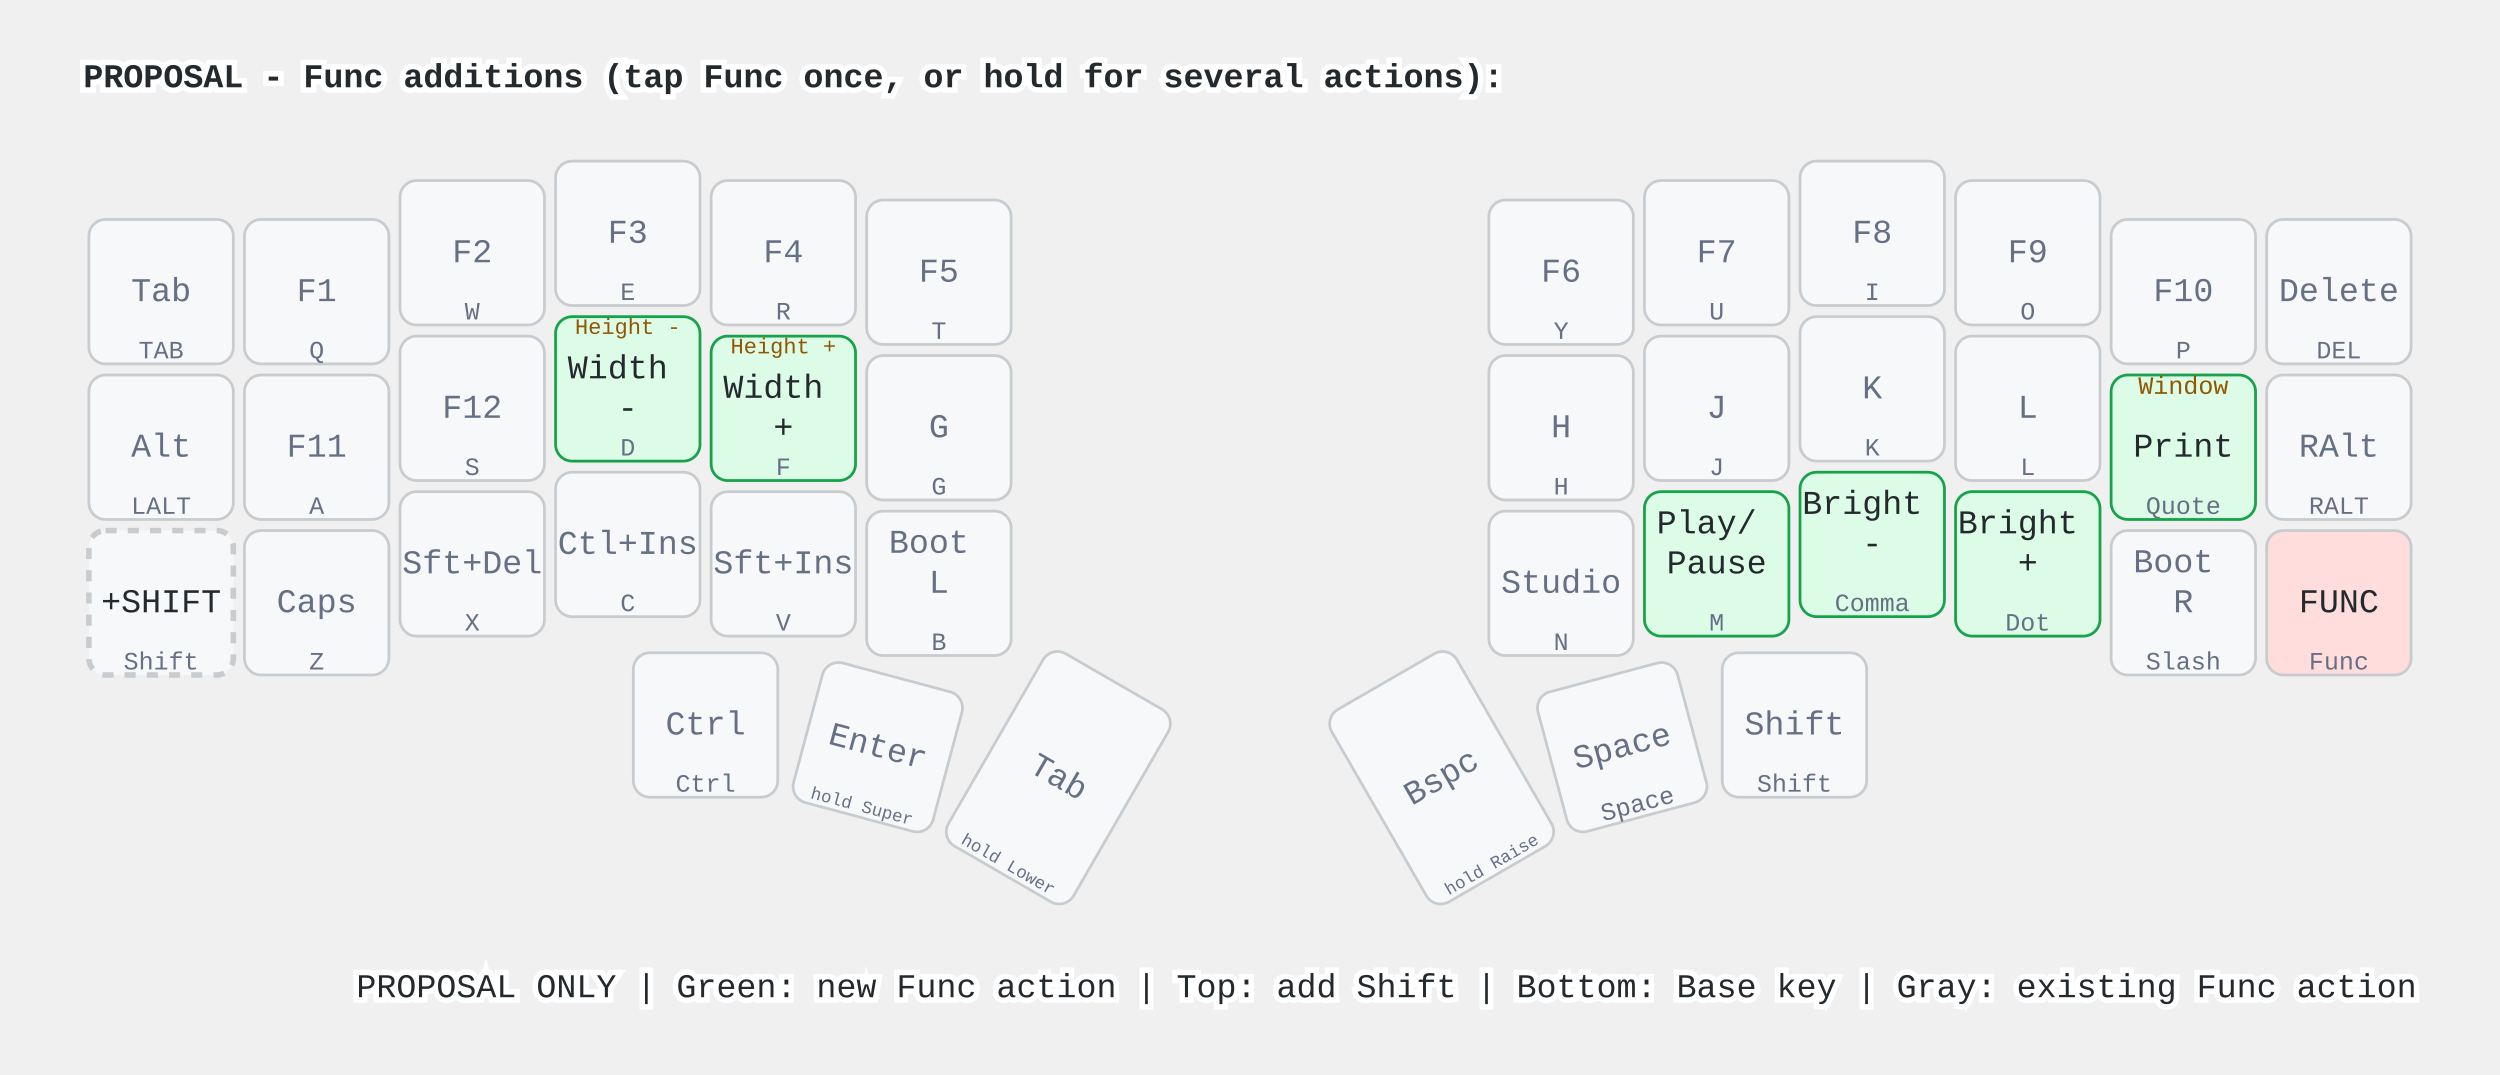
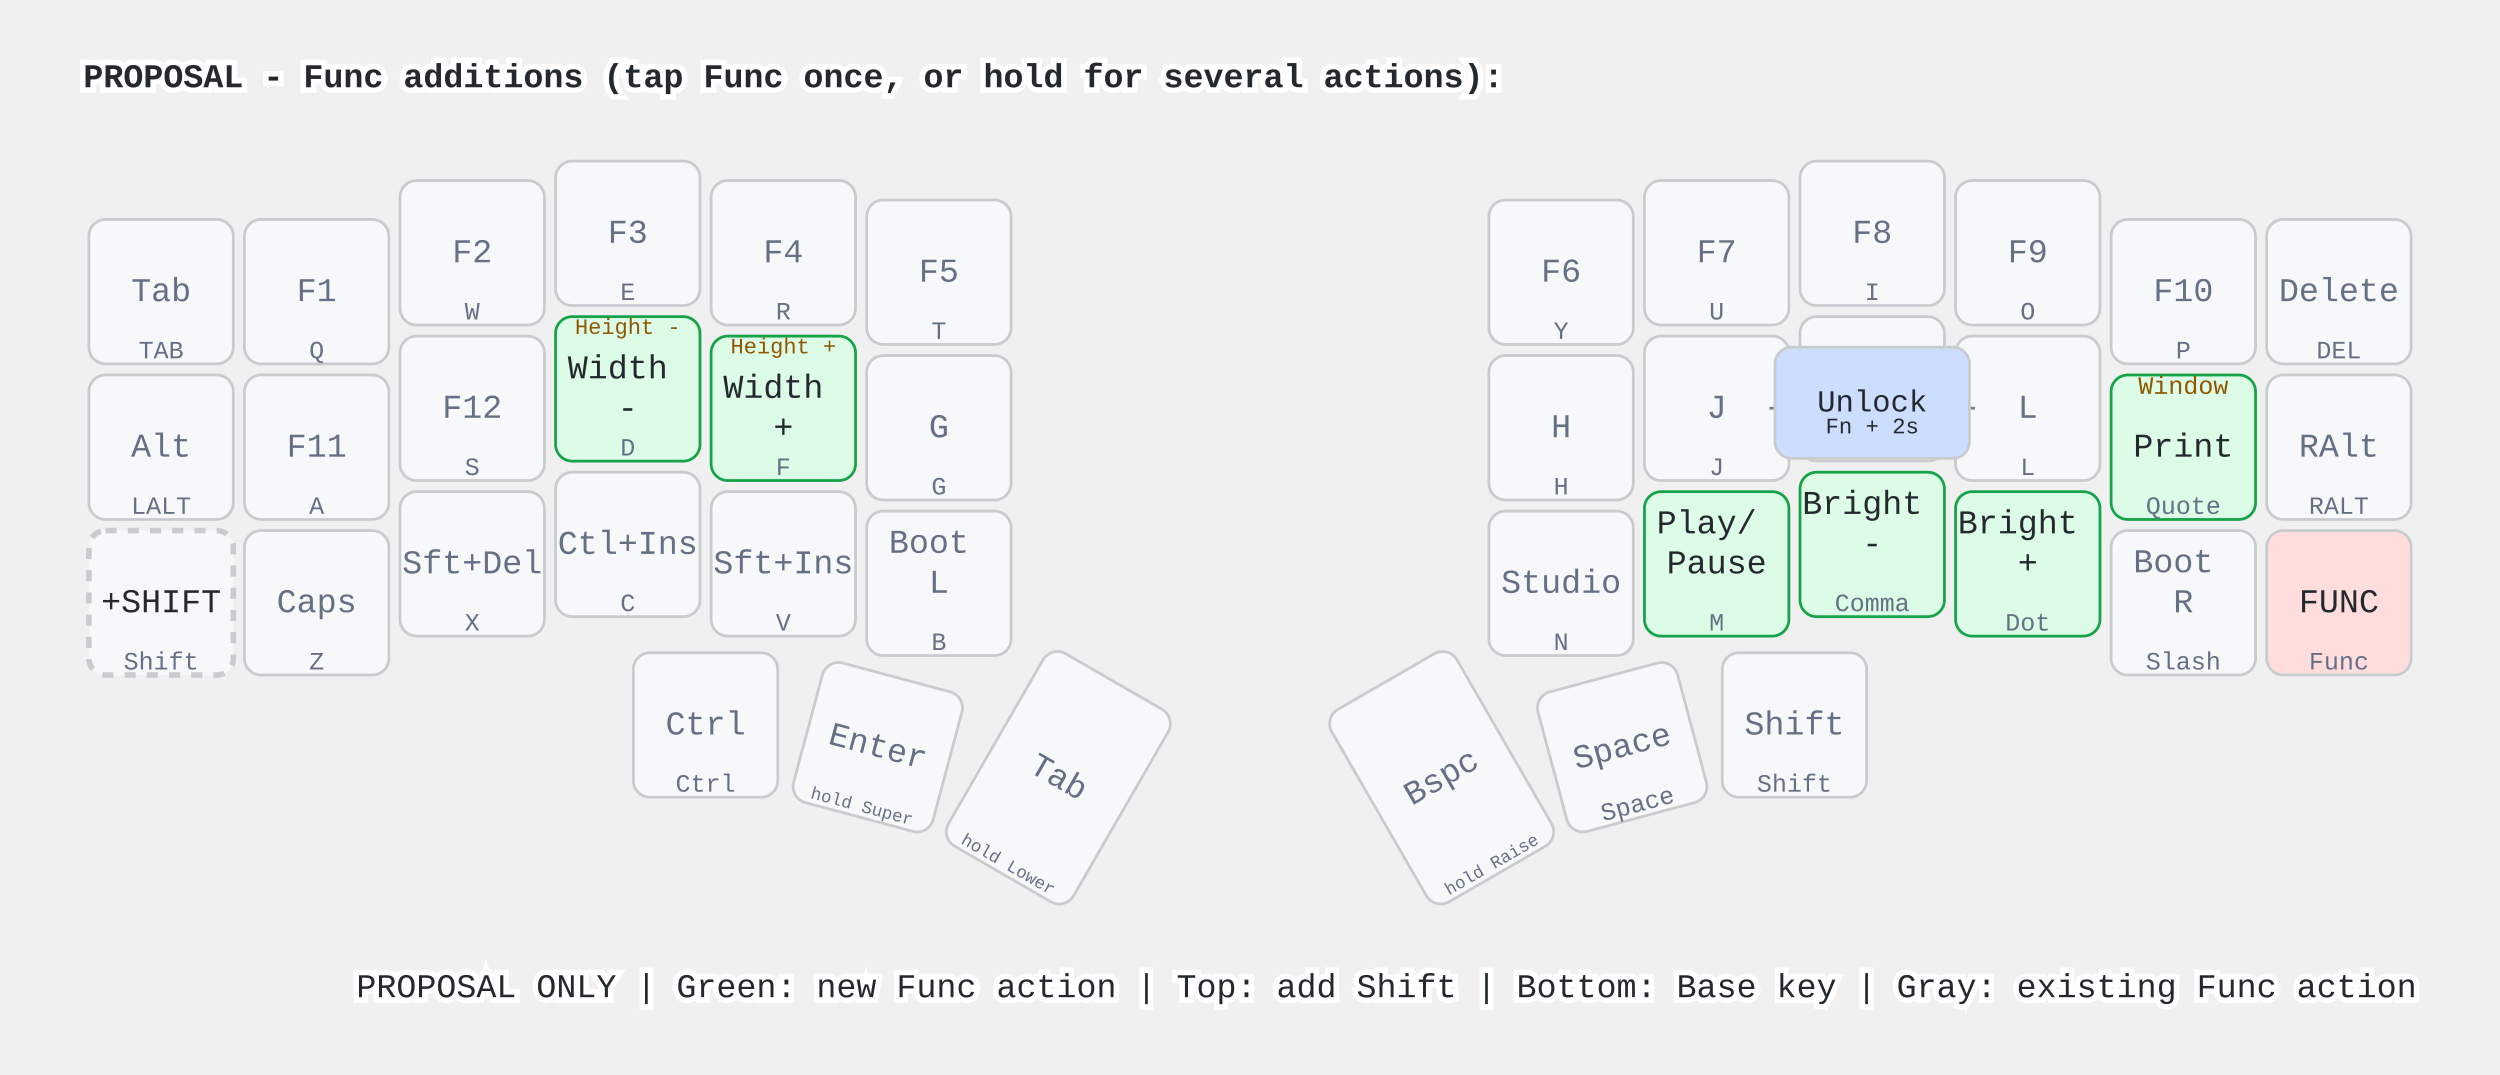
<svg xmlns="http://www.w3.org/2000/svg" width="900" height="387" viewBox="0 0 900 387" class="keymap">
  <style>/* inherit to force styles through use tags */
svg path {
    fill: inherit;
}

/* font and background color specifications */
svg.keymap {
    font-family: SFMono-Regular,Consolas,Liberation Mono,Menlo,monospace;
    font-size: 14px;
    font-kerning: normal;
    text-rendering: optimizeLegibility;
    fill: #24292e;
}

/* default key styling */
rect.key {
    fill: #f6f8fa;
}

rect.key, rect.combo {
    stroke: #c9cccf;
    stroke-width: 1;
}

/* default key side styling, only used is draw_key_sides is set */
rect.side {
    filter: brightness(90%);
}

/* color accent for combo boxes */
rect.combo, rect.combo-separate {
    fill: #cdf;
}

/* color accent for held keys */
rect.held, rect.combo.held {
    fill: #fdd;
}

/* color accent for ghost (optional) keys */
rect.ghost, rect.combo.ghost {
    stroke-dasharray: 4, 4;
    stroke-width: 2;
}

text {
    text-anchor: middle;
    dominant-baseline: middle;
}

/* styling for layer labels */
text.label {
    font-weight: bold;
    text-anchor: start;
    stroke: white;
    stroke-width: 4;
    paint-order: stroke;
}

/* styling for optional footer */
text.footer {
    text-anchor: end;
    dominant-baseline: auto;
    stroke: white;
    stroke-width: 4;
    paint-order: stroke;
}

/* styling for combo tap, and key non-tap label text */
text.combo, text.hold, text.shifted, text.left, text.right {
    font-size: 11px;
}

text.hold {
    text-anchor: middle;
    dominant-baseline: auto;
}

text.shifted {
    text-anchor: middle;
    dominant-baseline: hanging;
}

text.left {
    text-anchor: start;
}

text.right {
    text-anchor: end;
}

text.layer-activator {
    text-decoration: underline;
}

/* styling for hold/shifted label text in combo box */
text.combo.hold, text.combo.shifted, text.combo.left, text.combo.right {
    font-size: 8px;
}

/* lighter symbol for transparent keys */
text.trans {
    fill: #7b7e81;
}

/* styling for combo dendrons */
path.combo {
    stroke-width: 1;
    stroke: gray;
    fill: none;
}

/* Start Tabler Icons Cleanup */
/* cannot use height/width with glyphs */
.icon-tabler &gt; path {
    fill: inherit;
    stroke: inherit;
    stroke-width: 2;
}
/* hide tabler's default box */
.icon-tabler &gt; path[stroke="none"][fill="none"] {
    visibility: hidden;
}
/* End Tabler Icons Cleanup */

svg.keymap { font-size: 12px; }
text.key.hold { font-size: 9px; fill: #667085; }
text.key.shifted { font-size: 9px; fill: #925600; }
rect.proposed { fill: #dcfce7; stroke: #16a34a; }
rect.existing { fill: #f6f8fa; }
text.existing { fill: #667085; }
</style>
  <g transform="translate(30, 0)" class="layer-PROPOSAL - Func additions (tap Func once, or hold for several actions)">
    <text x="0" y="28" class="label" id="PROPOSAL---Func-additions-tap-Func-once-or-hold-for-several-actions">PROPOSAL - Func additions (tap Func once, or hold for several actions):</text>
    <g transform="translate(0, 56)">
      <g transform="translate(28, 49)" class="key existing keypos-0">
        <rect rx="6" ry="6" x="-26" y="-26" width="52" height="52" class="key existing" />
        <text x="0" y="0" class="key existing tap">Tab</text>
        <text x="0" y="24" class="key existing hold">TAB</text>
      </g>
      <g transform="translate(84, 49)" class="key existing keypos-1">
        <rect rx="6" ry="6" x="-26" y="-26" width="52" height="52" class="key existing" />
        <text x="0" y="0" class="key existing tap">F1</text>
        <text x="0" y="24" class="key existing hold">Q</text>
      </g>
      <g transform="translate(140, 35)" class="key existing keypos-2">
        <rect rx="6" ry="6" x="-26" y="-26" width="52" height="52" class="key existing" />
        <text x="0" y="0" class="key existing tap">F2</text>
        <text x="0" y="24" class="key existing hold">W</text>
      </g>
      <g transform="translate(196, 28)" class="key existing keypos-3">
        <rect rx="6" ry="6" x="-26" y="-26" width="52" height="52" class="key existing" />
        <text x="0" y="0" class="key existing tap">F3</text>
        <text x="0" y="24" class="key existing hold">E</text>
      </g>
      <g transform="translate(252, 35)" class="key existing keypos-4">
        <rect rx="6" ry="6" x="-26" y="-26" width="52" height="52" class="key existing" />
        <text x="0" y="0" class="key existing tap">F4</text>
        <text x="0" y="24" class="key existing hold">R</text>
      </g>
      <g transform="translate(308, 42)" class="key existing keypos-5">
        <rect rx="6" ry="6" x="-26" y="-26" width="52" height="52" class="key existing" />
        <text x="0" y="0" class="key existing tap">F5</text>
        <text x="0" y="24" class="key existing hold">T</text>
      </g>
      <g transform="translate(532, 42)" class="key existing keypos-6">
        <rect rx="6" ry="6" x="-26" y="-26" width="52" height="52" class="key existing" />
        <text x="0" y="0" class="key existing tap">F6</text>
        <text x="0" y="24" class="key existing hold">Y</text>
      </g>
      <g transform="translate(588, 35)" class="key existing keypos-7">
        <rect rx="6" ry="6" x="-26" y="-26" width="52" height="52" class="key existing" />
        <text x="0" y="0" class="key existing tap">F7</text>
        <text x="0" y="24" class="key existing hold">U</text>
      </g>
      <g transform="translate(644, 28)" class="key existing keypos-8">
        <rect rx="6" ry="6" x="-26" y="-26" width="52" height="52" class="key existing" />
        <text x="0" y="0" class="key existing tap">F8</text>
        <text x="0" y="24" class="key existing hold">I</text>
      </g>
      <g transform="translate(700, 35)" class="key existing keypos-9">
        <rect rx="6" ry="6" x="-26" y="-26" width="52" height="52" class="key existing" />
        <text x="0" y="0" class="key existing tap">F9</text>
        <text x="0" y="24" class="key existing hold">O</text>
      </g>
      <g transform="translate(756, 49)" class="key existing keypos-10">
        <rect rx="6" ry="6" x="-26" y="-26" width="52" height="52" class="key existing" />
        <text x="0" y="0" class="key existing tap">F10</text>
        <text x="0" y="24" class="key existing hold">P</text>
      </g>
      <g transform="translate(812, 49)" class="key existing keypos-11">
        <rect rx="6" ry="6" x="-26" y="-26" width="52" height="52" class="key existing" />
        <text x="0" y="0" class="key existing tap">Delete</text>
        <text x="0" y="24" class="key existing hold">DEL</text>
      </g>
      <g transform="translate(28, 105)" class="key existing keypos-12">
        <rect rx="6" ry="6" x="-26" y="-26" width="52" height="52" class="key existing" />
        <text x="0" y="0" class="key existing tap">Alt</text>
        <text x="0" y="24" class="key existing hold">LALT</text>
      </g>
      <g transform="translate(84, 105)" class="key existing keypos-13">
        <rect rx="6" ry="6" x="-26" y="-26" width="52" height="52" class="key existing" />
        <text x="0" y="0" class="key existing tap">F11</text>
        <text x="0" y="24" class="key existing hold">A</text>
      </g>
      <g transform="translate(140, 91)" class="key existing keypos-14">
        <rect rx="6" ry="6" x="-26" y="-26" width="52" height="52" class="key existing" />
        <text x="0" y="0" class="key existing tap">F12</text>
        <text x="0" y="24" class="key existing hold">S</text>
      </g>
      <g transform="translate(196, 84)" class="key proposed keypos-15">
        <rect rx="6" ry="6" x="-26" y="-26" width="52" height="52" class="key proposed" />
        <text x="0" y="0" class="key proposed tap">
          <tspan x="0" dy="-0.6em">Width</tspan>
          <tspan x="0" dy="1.2em">-</tspan>
        </text>
        <text x="0" y="24" class="key proposed hold">D</text>
        <text x="0" y="-24" class="key proposed shifted">
          <tspan style="font-size: 88%">Height -</tspan>
        </text>
      </g>
      <g transform="translate(252, 91)" class="key proposed keypos-16">
        <rect rx="6" ry="6" x="-26" y="-26" width="52" height="52" class="key proposed" />
        <text x="0" y="0" class="key proposed tap">
          <tspan x="0" dy="-0.6em">Width</tspan>
          <tspan x="0" dy="1.2em">+</tspan>
        </text>
        <text x="0" y="24" class="key proposed hold">F</text>
        <text x="0" y="-24" class="key proposed shifted">
          <tspan style="font-size: 88%">Height +</tspan>
        </text>
      </g>
      <g transform="translate(308, 98)" class="key existing keypos-17">
        <rect rx="6" ry="6" x="-26" y="-26" width="52" height="52" class="key existing" />
        <text x="0" y="0" class="key existing tap">G</text>
        <text x="0" y="24" class="key existing hold">G</text>
      </g>
      <g transform="translate(532, 98)" class="key existing keypos-18">
        <rect rx="6" ry="6" x="-26" y="-26" width="52" height="52" class="key existing" />
        <text x="0" y="0" class="key existing tap">H</text>
        <text x="0" y="24" class="key existing hold">H</text>
      </g>
      <g transform="translate(588, 91)" class="key existing keypos-19">
        <rect rx="6" ry="6" x="-26" y="-26" width="52" height="52" class="key existing" />
        <text x="0" y="0" class="key existing tap">J</text>
        <text x="0" y="24" class="key existing hold">J</text>
      </g>
      <g transform="translate(644, 84)" class="key existing keypos-20">
        <rect rx="6" ry="6" x="-26" y="-26" width="52" height="52" class="key existing" />
        <text x="0" y="0" class="key existing tap">K</text>
        <text x="0" y="24" class="key existing hold">K</text>
      </g>
      <g transform="translate(700, 91)" class="key existing keypos-21">
        <rect rx="6" ry="6" x="-26" y="-26" width="52" height="52" class="key existing" />
        <text x="0" y="0" class="key existing tap">L</text>
        <text x="0" y="24" class="key existing hold">L</text>
      </g>
      <g transform="translate(756, 105)" class="key proposed keypos-22">
        <rect rx="6" ry="6" x="-26" y="-26" width="52" height="52" class="key proposed" />
        <text x="0" y="0" class="key proposed tap">Print</text>
        <text x="0" y="24" class="key proposed hold">Quote</text>
        <text x="0" y="-24" class="key proposed shifted">Window</text>
      </g>
      <g transform="translate(812, 105)" class="key existing keypos-23">
        <rect rx="6" ry="6" x="-26" y="-26" width="52" height="52" class="key existing" />
        <text x="0" y="0" class="key existing tap">RAlt</text>
        <text x="0" y="24" class="key existing hold">RALT</text>
      </g>
      <g transform="translate(28, 161)" class="key ghost keypos-24">
        <rect rx="6" ry="6" x="-26" y="-26" width="52" height="52" class="key ghost" />
        <text x="0" y="0" class="key ghost tap">+SHIFT</text>
        <text x="0" y="24" class="key ghost hold">Shift</text>
      </g>
      <g transform="translate(84, 161)" class="key existing keypos-25">
        <rect rx="6" ry="6" x="-26" y="-26" width="52" height="52" class="key existing" />
        <text x="0" y="0" class="key existing tap">Caps</text>
        <text x="0" y="24" class="key existing hold">Z</text>
      </g>
      <g transform="translate(140, 147)" class="key existing keypos-26">
        <rect rx="6" ry="6" x="-26" y="-26" width="52" height="52" class="key existing" />
        <text x="0" y="0" class="key existing tap">Sft+Del</text>
        <text x="0" y="24" class="key existing hold">X</text>
      </g>
      <g transform="translate(196, 140)" class="key existing keypos-27">
        <rect rx="6" ry="6" x="-26" y="-26" width="52" height="52" class="key existing" />
        <text x="0" y="0" class="key existing tap">Ctl+Ins</text>
        <text x="0" y="24" class="key existing hold">C</text>
      </g>
      <g transform="translate(252, 147)" class="key existing keypos-28">
        <rect rx="6" ry="6" x="-26" y="-26" width="52" height="52" class="key existing" />
        <text x="0" y="0" class="key existing tap">Sft+Ins</text>
        <text x="0" y="24" class="key existing hold">V</text>
      </g>
      <g transform="translate(308, 154)" class="key existing keypos-29">
        <rect rx="6" ry="6" x="-26" y="-26" width="52" height="52" class="key existing" />
        <text x="0" y="0" class="key existing tap">
          <tspan x="0" dy="-1.2em">Boot</tspan>
          <tspan x="0" dy="1.2em">L</tspan>
        </text>
        <text x="0" y="24" class="key existing hold">B</text>
      </g>
      <g transform="translate(532, 154)" class="key existing keypos-30">
        <rect rx="6" ry="6" x="-26" y="-26" width="52" height="52" class="key existing" />
        <text x="0" y="0" class="key existing tap">Studio</text>
        <text x="0" y="24" class="key existing hold">N</text>
      </g>
      <g transform="translate(588, 147)" class="key proposed keypos-31">
        <rect rx="6" ry="6" x="-26" y="-26" width="52" height="52" class="key proposed" />
        <text x="0" y="0" class="key proposed tap">
          <tspan x="0" dy="-1.2em">Play/</tspan>
          <tspan x="0" dy="1.2em">Pause</tspan>
        </text>
        <text x="0" y="24" class="key proposed hold">M</text>
      </g>
      <g transform="translate(644, 140)" class="key proposed keypos-32">
        <rect rx="6" ry="6" x="-26" y="-26" width="52" height="52" class="key proposed" />
        <text x="0" y="0" class="key proposed tap">
          <tspan x="0" dy="-1.2em">Bright</tspan>
          <tspan x="0" dy="1.2em">-</tspan>
        </text>
        <text x="0" y="24" class="key proposed hold">Comma</text>
      </g>
      <g transform="translate(700, 147)" class="key proposed keypos-33">
        <rect rx="6" ry="6" x="-26" y="-26" width="52" height="52" class="key proposed" />
        <text x="0" y="0" class="key proposed tap">
          <tspan x="0" dy="-1.2em">Bright</tspan>
          <tspan x="0" dy="1.2em">+</tspan>
        </text>
        <text x="0" y="24" class="key proposed hold">Dot</text>
      </g>
      <g transform="translate(756, 161)" class="key existing keypos-34">
        <rect rx="6" ry="6" x="-26" y="-26" width="52" height="52" class="key existing" />
        <text x="0" y="0" class="key existing tap">
          <tspan x="0" dy="-1.2em">Boot</tspan>
          <tspan x="0" dy="1.2em">R</tspan>
        </text>
        <text x="0" y="24" class="key existing hold">Slash</text>
      </g>
      <g transform="translate(812, 161)" class="key held keypos-35">
        <rect rx="6" ry="6" x="-26" y="-26" width="52" height="52" class="key held" />
        <text x="0" y="0" class="key held tap">FUNC</text>
        <text x="0" y="24" class="key held hold">Func</text>
      </g>
      <g transform="translate(224, 205)" class="key existing keypos-36">
        <rect rx="6" ry="6" x="-26" y="-26" width="52" height="52" class="key existing" />
        <text x="0" y="0" class="key existing tap">Ctrl</text>
        <text x="0" y="24" class="key existing hold">Ctrl</text>
      </g>
      <g transform="translate(286, 213) rotate(15.0)" class="key existing keypos-37">
        <rect rx="6" ry="6" x="-26" y="-26" width="52" height="52" class="key existing" />
        <text x="0" y="0" class="key existing tap">Enter</text>
        <text x="0" y="24" class="key existing hold">
          <tspan style="font-size: 70%">hold Super</tspan>
        </text>
      </g>
      <g transform="translate(351, 224) rotate(30.0)" class="key existing keypos-38">
        <rect rx="6" ry="6" x="-26" y="-40" width="52" height="80" class="key existing" />
        <text x="0" y="0" class="key existing tap">Tab</text>
        <text x="0" y="38" class="key existing hold">
          <tspan style="font-size: 70%">hold Lower</tspan>
        </text>
      </g>
      <g transform="translate(489, 224) rotate(-30.0)" class="key existing keypos-39">
        <rect rx="6" ry="6" x="-26" y="-40" width="52" height="80" class="key existing" />
        <text x="0" y="0" class="key existing tap">Bspc</text>
        <text x="0" y="38" class="key existing hold">
          <tspan style="font-size: 70%">hold Raise</tspan>
        </text>
      </g>
      <g transform="translate(554, 213) rotate(-15.0)" class="key existing keypos-40">
        <rect rx="6" ry="6" x="-26" y="-26" width="52" height="52" class="key existing" />
        <text x="0" y="0" class="key existing tap">Space</text>
        <text x="0" y="24" class="key existing hold">Space</text>
      </g>
      <g transform="translate(616, 205)" class="key existing keypos-41">
        <rect rx="6" ry="6" x="-26" y="-26" width="52" height="52" class="key existing" />
        <text x="0" y="0" class="key existing tap">Shift</text>
        <text x="0" y="24" class="key existing hold">Shift</text>
      </g>
+       <g class="combo combopos-0">
+         <path d="M644,89 l-37,2" class="combo" />
+         <path d="M644,89 l37,2" class="combo" />
+         <rect rx="6" ry="6" x="609" y="69" width="70" height="40" class="combo" />
+         <text x="644" y="89" class="combo tap">Unlock</text>
+         <text x="644" y="100" class="combo hold">Fn + 2s</text>
+       </g>
    </g>
  </g>
  <text x="870.0" y="359.0" class="footer">PROPOSAL ONLY | Green: new Func action | Top: add Shift | Bottom: Base key | Gray: existing Func action</text>
</svg>
